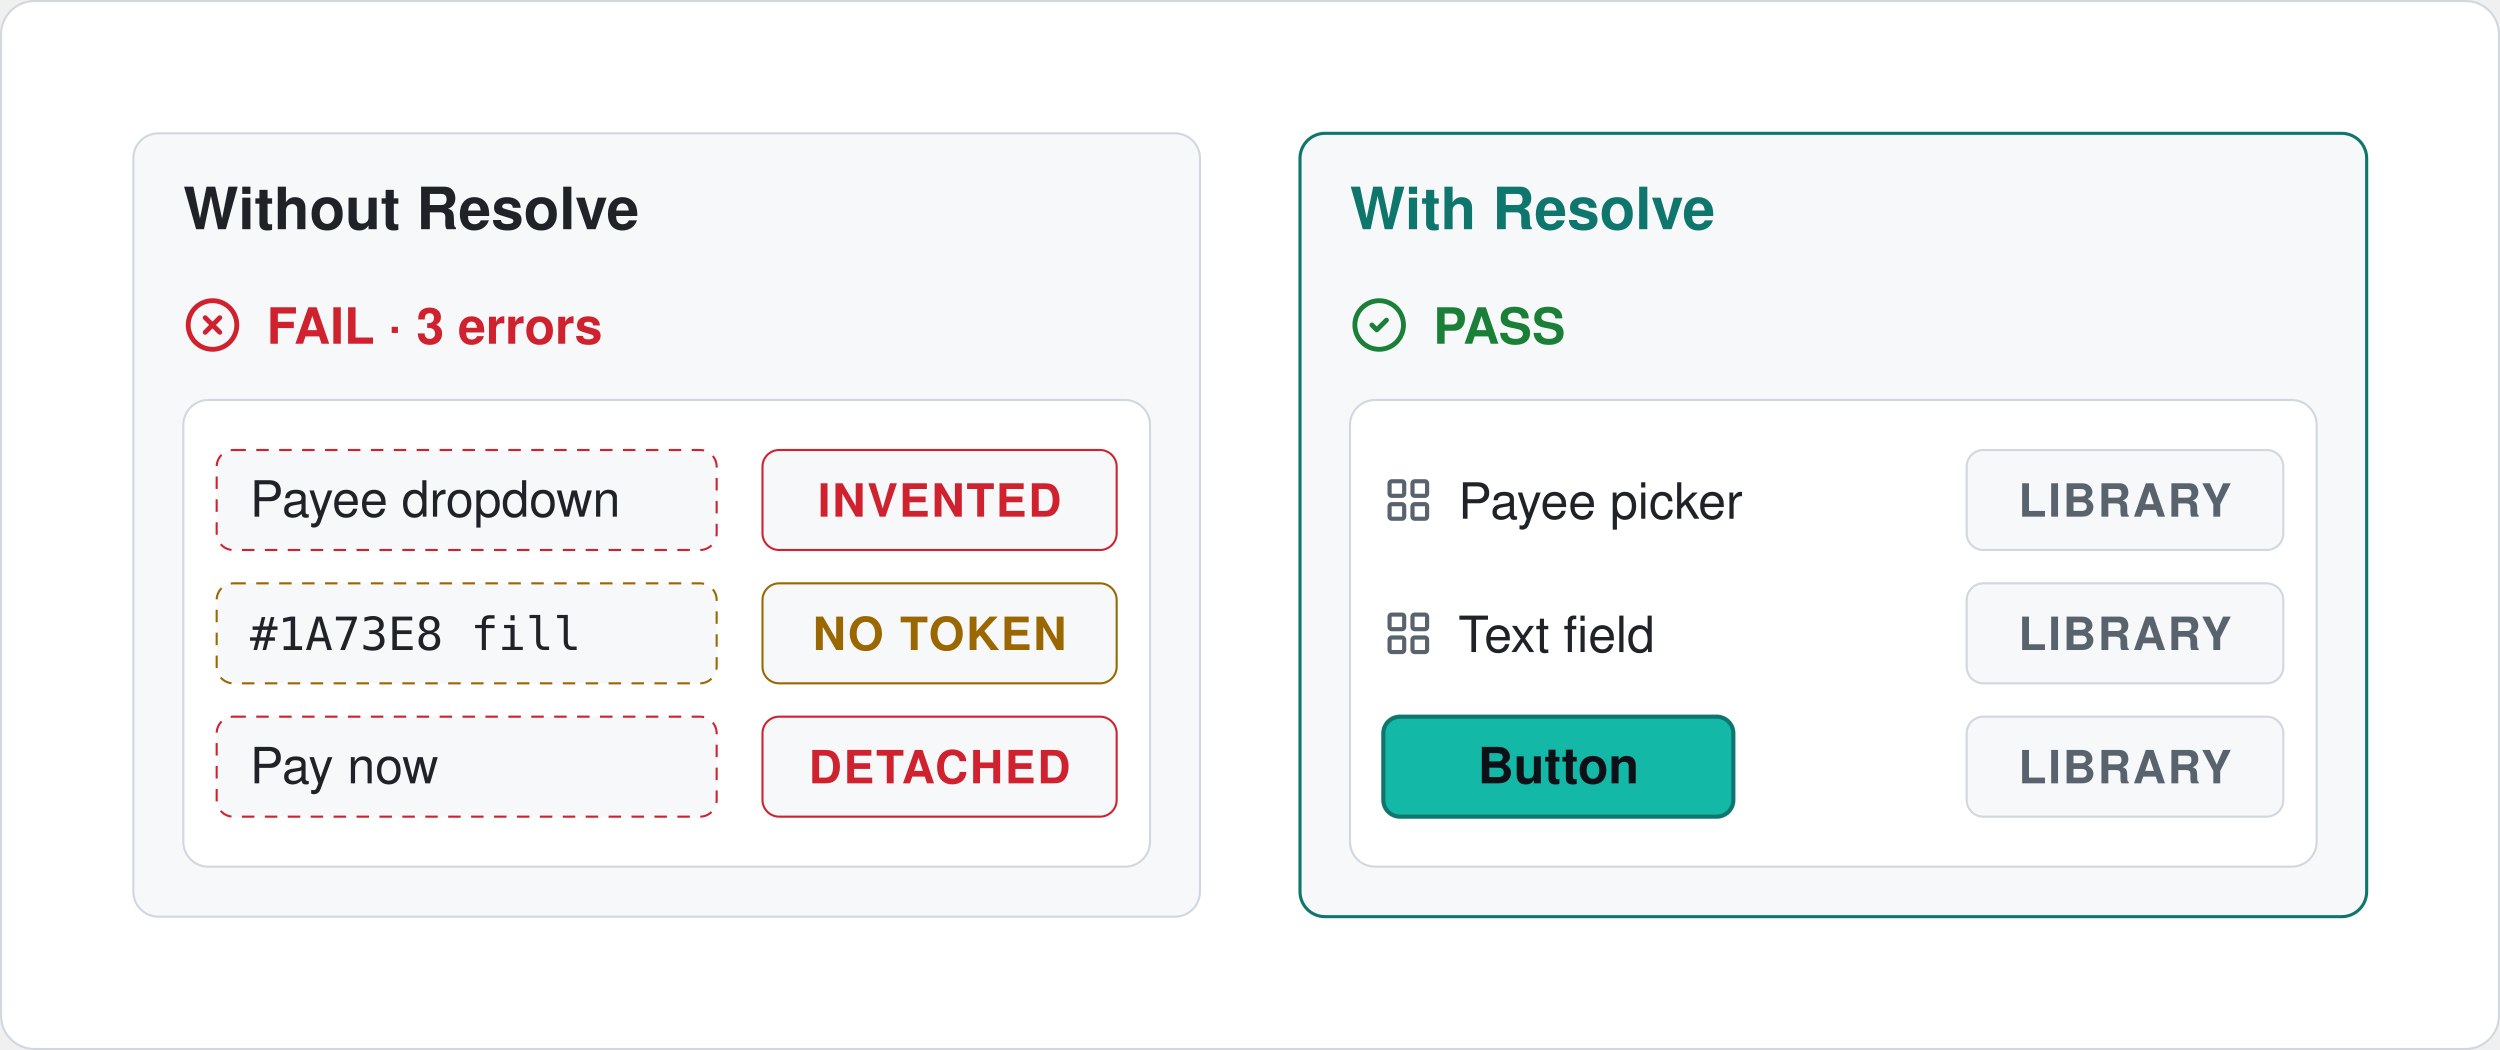
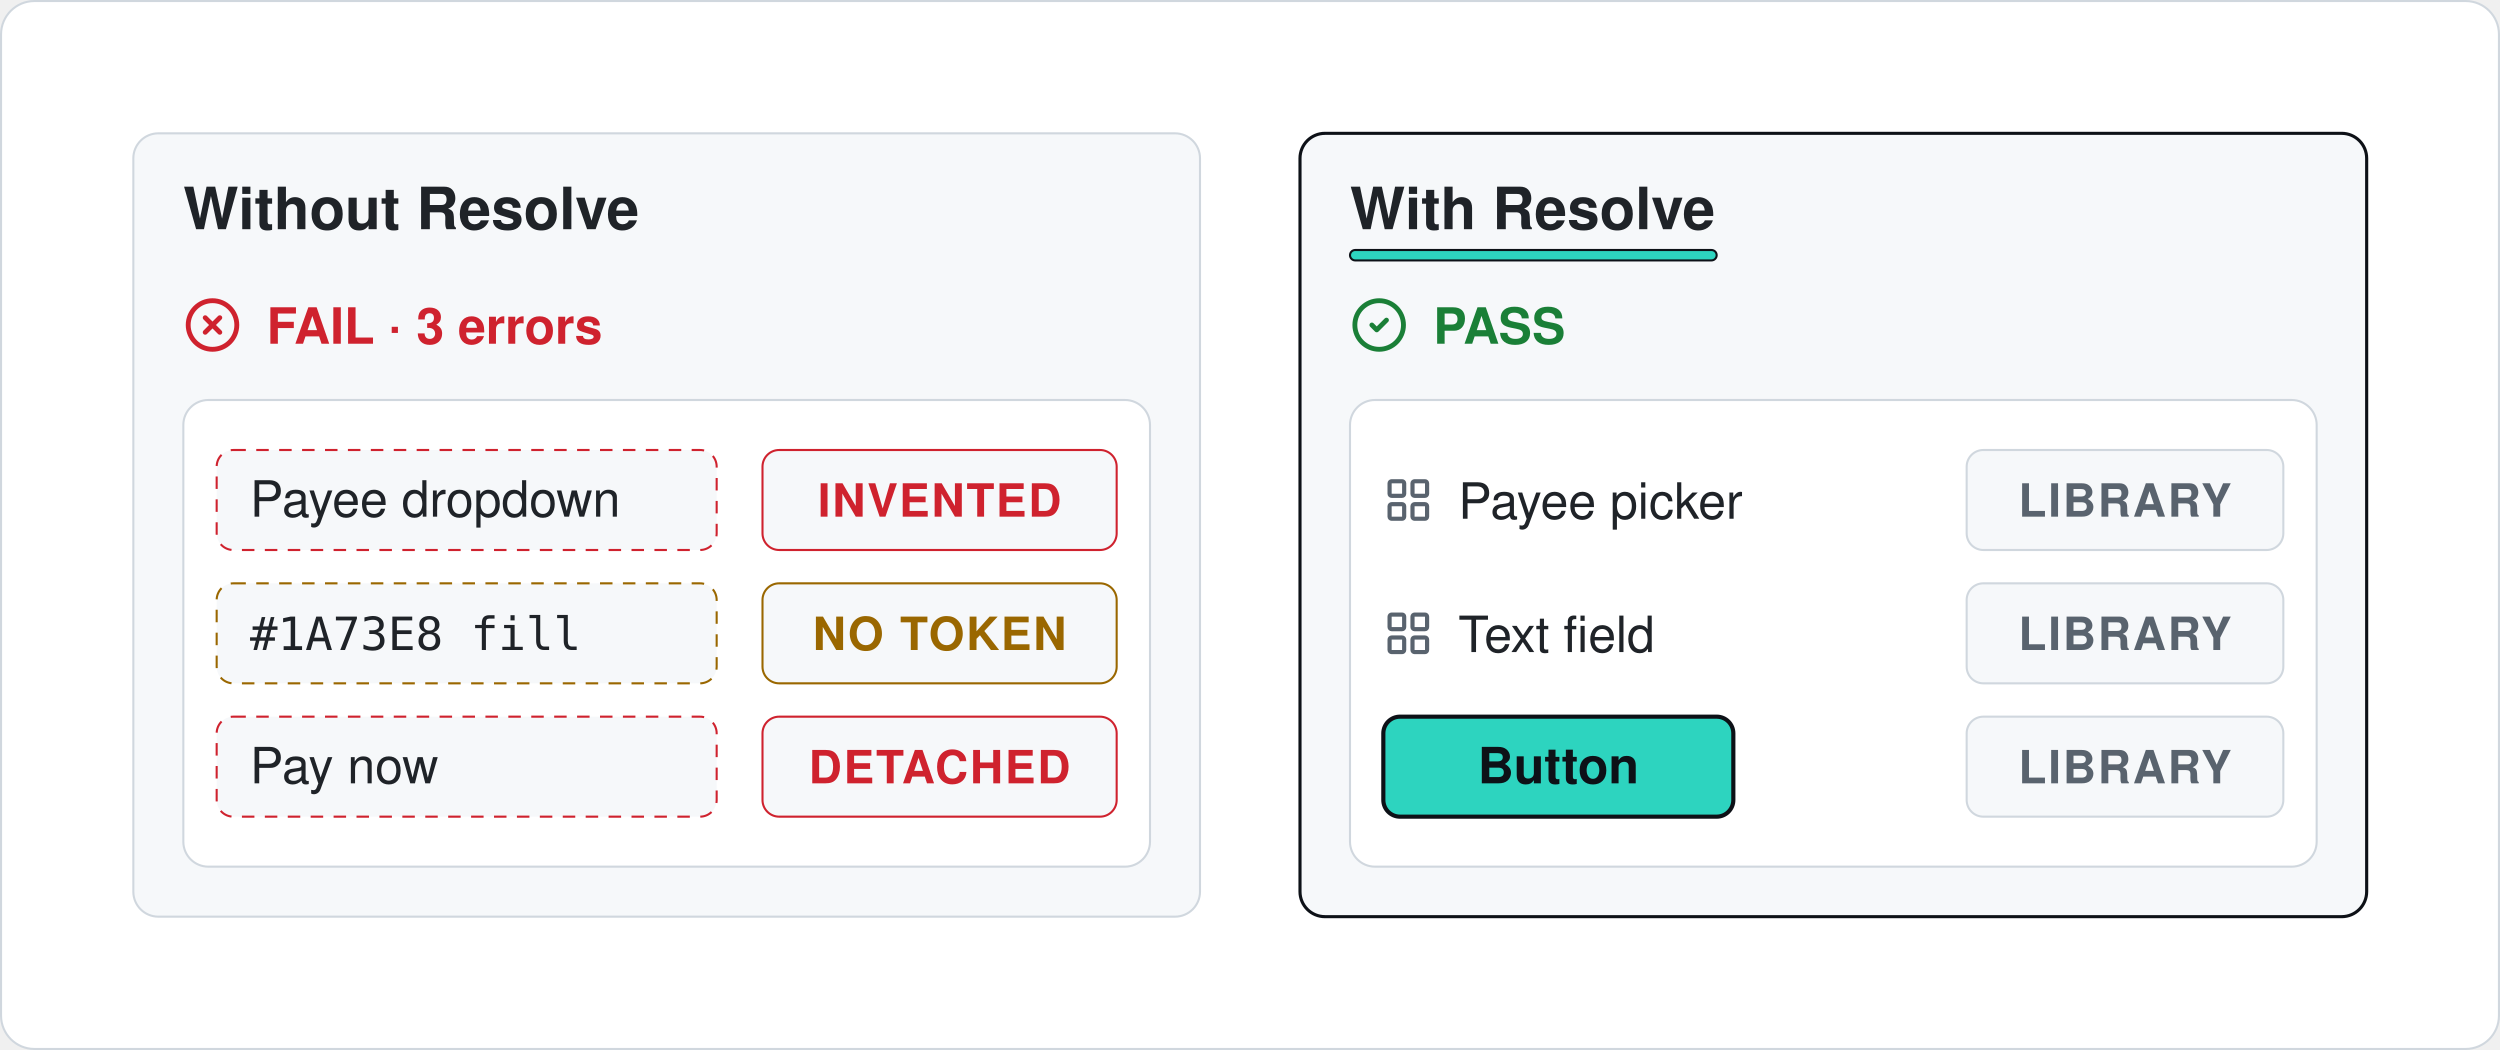
<svg xmlns="http://www.w3.org/2000/svg" width="1200" height="504" viewBox="0 0 1200 504" role="img" aria-labelledby="t d">
  <rect x="0.5" y="0.5" width="1199" height="503" rx="16" fill="#FFFFFF" stroke="#D0D7DE" stroke-width="1" />
  <rect x="64" y="64" width="512" height="376" rx="12" fill="#F6F8FA" stroke="#D0D7DE" stroke-width="1" />
  <text x="88" y="110" font-family="-apple-system,'Segoe UI',Helvetica,Arial,sans-serif" font-size="28" font-weight="600" fill="#1F2328" text-anchor="start">Without Resolve</text>
  <g transform="translate(88 142) scale(1.166667)" fill="none" stroke="#CF222E" stroke-width="2" stroke-linecap="round" stroke-linejoin="round">
    <circle cx="12" cy="12" r="10" />
    <path d="m15 9-6 6" />
    <path d="m9 9 6 6" />
  </g>
  <text x="128" y="165" font-family="-apple-system,'Segoe UI',Helvetica,Arial,sans-serif" font-size="24" font-weight="600" fill="#CF222E" text-anchor="start">FAIL · 3 errors</text>
  <rect x="88" y="192" width="464" height="224" rx="12" fill="#FFFFFF" stroke="#D0D7DE" stroke-width="1" />
  <rect x="104" y="216" width="240" height="48" rx="8" fill="#F6F8FA" stroke="#CF222E" stroke-width="1" stroke-dasharray="6 5" />
  <text x="120" y="248" font-family="-apple-system,'Segoe UI',Helvetica,Arial,sans-serif" font-size="24" font-weight="400" fill="#1F2328" text-anchor="start">Payee dropdown</text>
  <rect x="366" y="216" width="170" height="48" rx="8" fill="#F6F8FA" stroke="#CF222E" stroke-width="1" />
  <text x="451.0" y="248" font-family="-apple-system,'Segoe UI',Helvetica,Arial,sans-serif" font-size="22" font-weight="600" fill="#CF222E" text-anchor="middle" letter-spacing="0.04em">INVENTED</text>
  <rect x="104" y="280" width="240" height="48" rx="8" fill="#F6F8FA" stroke="#9A6700" stroke-width="1" stroke-dasharray="6 5" />
  <text x="120" y="312" font-family="ui-monospace,SFMono-Regular,Menlo,monospace" font-size="22" font-weight="400" fill="#1F2328" text-anchor="start">#1A73E8 fill</text>
  <rect x="366" y="280" width="170" height="48" rx="8" fill="#F6F8FA" stroke="#9A6700" stroke-width="1" />
  <text x="451.0" y="312" font-family="-apple-system,'Segoe UI',Helvetica,Arial,sans-serif" font-size="22" font-weight="600" fill="#9A6700" text-anchor="middle" letter-spacing="0.04em">NO TOKEN</text>
  <rect x="104" y="344" width="240" height="48" rx="8" fill="#F6F8FA" stroke="#CF222E" stroke-width="1" stroke-dasharray="6 5" />
  <text x="120" y="376" font-family="-apple-system,'Segoe UI',Helvetica,Arial,sans-serif" font-size="24" font-weight="400" fill="#1F2328" text-anchor="start">Pay now</text>
  <rect x="366" y="344" width="170" height="48" rx="8" fill="#F6F8FA" stroke="#CF222E" stroke-width="1" />
  <text x="451.0" y="376" font-family="-apple-system,'Segoe UI',Helvetica,Arial,sans-serif" font-size="22" font-weight="600" fill="#CF222E" text-anchor="middle" letter-spacing="0.04em">DETACHED</text>
-   <rect x="624" y="64" width="512" height="376" rx="12" fill="#F6F8FA" stroke="#0F766E" stroke-width="1.5" />
-   <text x="648" y="110" font-family="-apple-system,'Segoe UI',Helvetica,Arial,sans-serif" font-size="28" font-weight="600" fill="#0F766E" text-anchor="start">With Resolve</text>
+   <rect x="624" y="64" width="512" height="376" rx="12" fill="#F6F8FA" stroke="#0D1117" stroke-width="1.5" />
+   <text x="648" y="110" font-family="-apple-system,'Segoe UI',Helvetica,Arial,sans-serif" font-size="28" font-weight="600" fill="#1F2328" text-anchor="start">With Resolve</text>
+   <rect x="648" y="120" width="176" height="5" rx="2.5" fill="#2DD4BF" stroke="#0D1117" stroke-width="1" />
  <g transform="translate(648 142) scale(1.166667)" fill="none" stroke="#1A7F37" stroke-width="2" stroke-linecap="round" stroke-linejoin="round">
    <circle cx="12" cy="12" r="10" />
    <path d="m9 12 2 2 4-4" />
  </g>
  <text x="688" y="165" font-family="-apple-system,'Segoe UI',Helvetica,Arial,sans-serif" font-size="24" font-weight="700" fill="#1A7F37" text-anchor="start">PASS</text>
  <rect x="648" y="192" width="464" height="224" rx="12" fill="#FFFFFF" stroke="#D0D7DE" stroke-width="1" />
  <g transform="translate(664 228) scale(1.0)" fill="none" stroke="#59636E" stroke-width="2" stroke-linecap="round" stroke-linejoin="round">
    <rect width="7" height="7" x="3" y="3" rx="1" />
    <rect width="7" height="7" x="14" y="3" rx="1" />
    <rect width="7" height="7" x="14" y="14" rx="1" />
    <rect width="7" height="7" x="3" y="14" rx="1" />
  </g>
  <text x="700" y="249" font-family="-apple-system,'Segoe UI',Helvetica,Arial,sans-serif" font-size="24" font-weight="400" fill="#1F2328" text-anchor="start">Payee picker</text>
  <rect x="944" y="216" width="152" height="48" rx="8" fill="#F6F8FA" stroke="#D0D7DE" stroke-width="1" />
  <text x="1020.0" y="248" font-family="-apple-system,'Segoe UI',Helvetica,Arial,sans-serif" font-size="22" font-weight="600" fill="#59636E" text-anchor="middle" letter-spacing="0.04em">LIBRARY</text>
  <g transform="translate(664 292) scale(1.0)" fill="none" stroke="#59636E" stroke-width="2" stroke-linecap="round" stroke-linejoin="round">
    <rect width="7" height="7" x="3" y="3" rx="1" />
    <rect width="7" height="7" x="14" y="3" rx="1" />
    <rect width="7" height="7" x="14" y="14" rx="1" />
    <rect width="7" height="7" x="3" y="14" rx="1" />
  </g>
  <text x="700" y="313" font-family="-apple-system,'Segoe UI',Helvetica,Arial,sans-serif" font-size="24" font-weight="400" fill="#1F2328" text-anchor="start">Text field</text>
  <rect x="944" y="280" width="152" height="48" rx="8" fill="#F6F8FA" stroke="#D0D7DE" stroke-width="1" />
  <text x="1020.0" y="312" font-family="-apple-system,'Segoe UI',Helvetica,Arial,sans-serif" font-size="22" font-weight="600" fill="#59636E" text-anchor="middle" letter-spacing="0.04em">LIBRARY</text>
-   <rect x="664" y="344" width="168" height="48" rx="8" fill="#14B8A6" stroke="#0F766E" stroke-width="2" />
+   <rect x="664" y="344" width="168" height="48" rx="8" fill="#2DD4BF" stroke="#0D1117" stroke-width="2" />
  <text x="748" y="376" font-family="-apple-system,'Segoe UI',Helvetica,Arial,sans-serif" font-size="24" font-weight="600" fill="#0D1117" text-anchor="middle">Button</text>
  <rect x="944" y="344" width="152" height="48" rx="8" fill="#F6F8FA" stroke="#D0D7DE" stroke-width="1" />
  <text x="1020.0" y="376" font-family="-apple-system,'Segoe UI',Helvetica,Arial,sans-serif" font-size="22" font-weight="600" fill="#59636E" text-anchor="middle" letter-spacing="0.04em">LIBRARY</text>
</svg>
